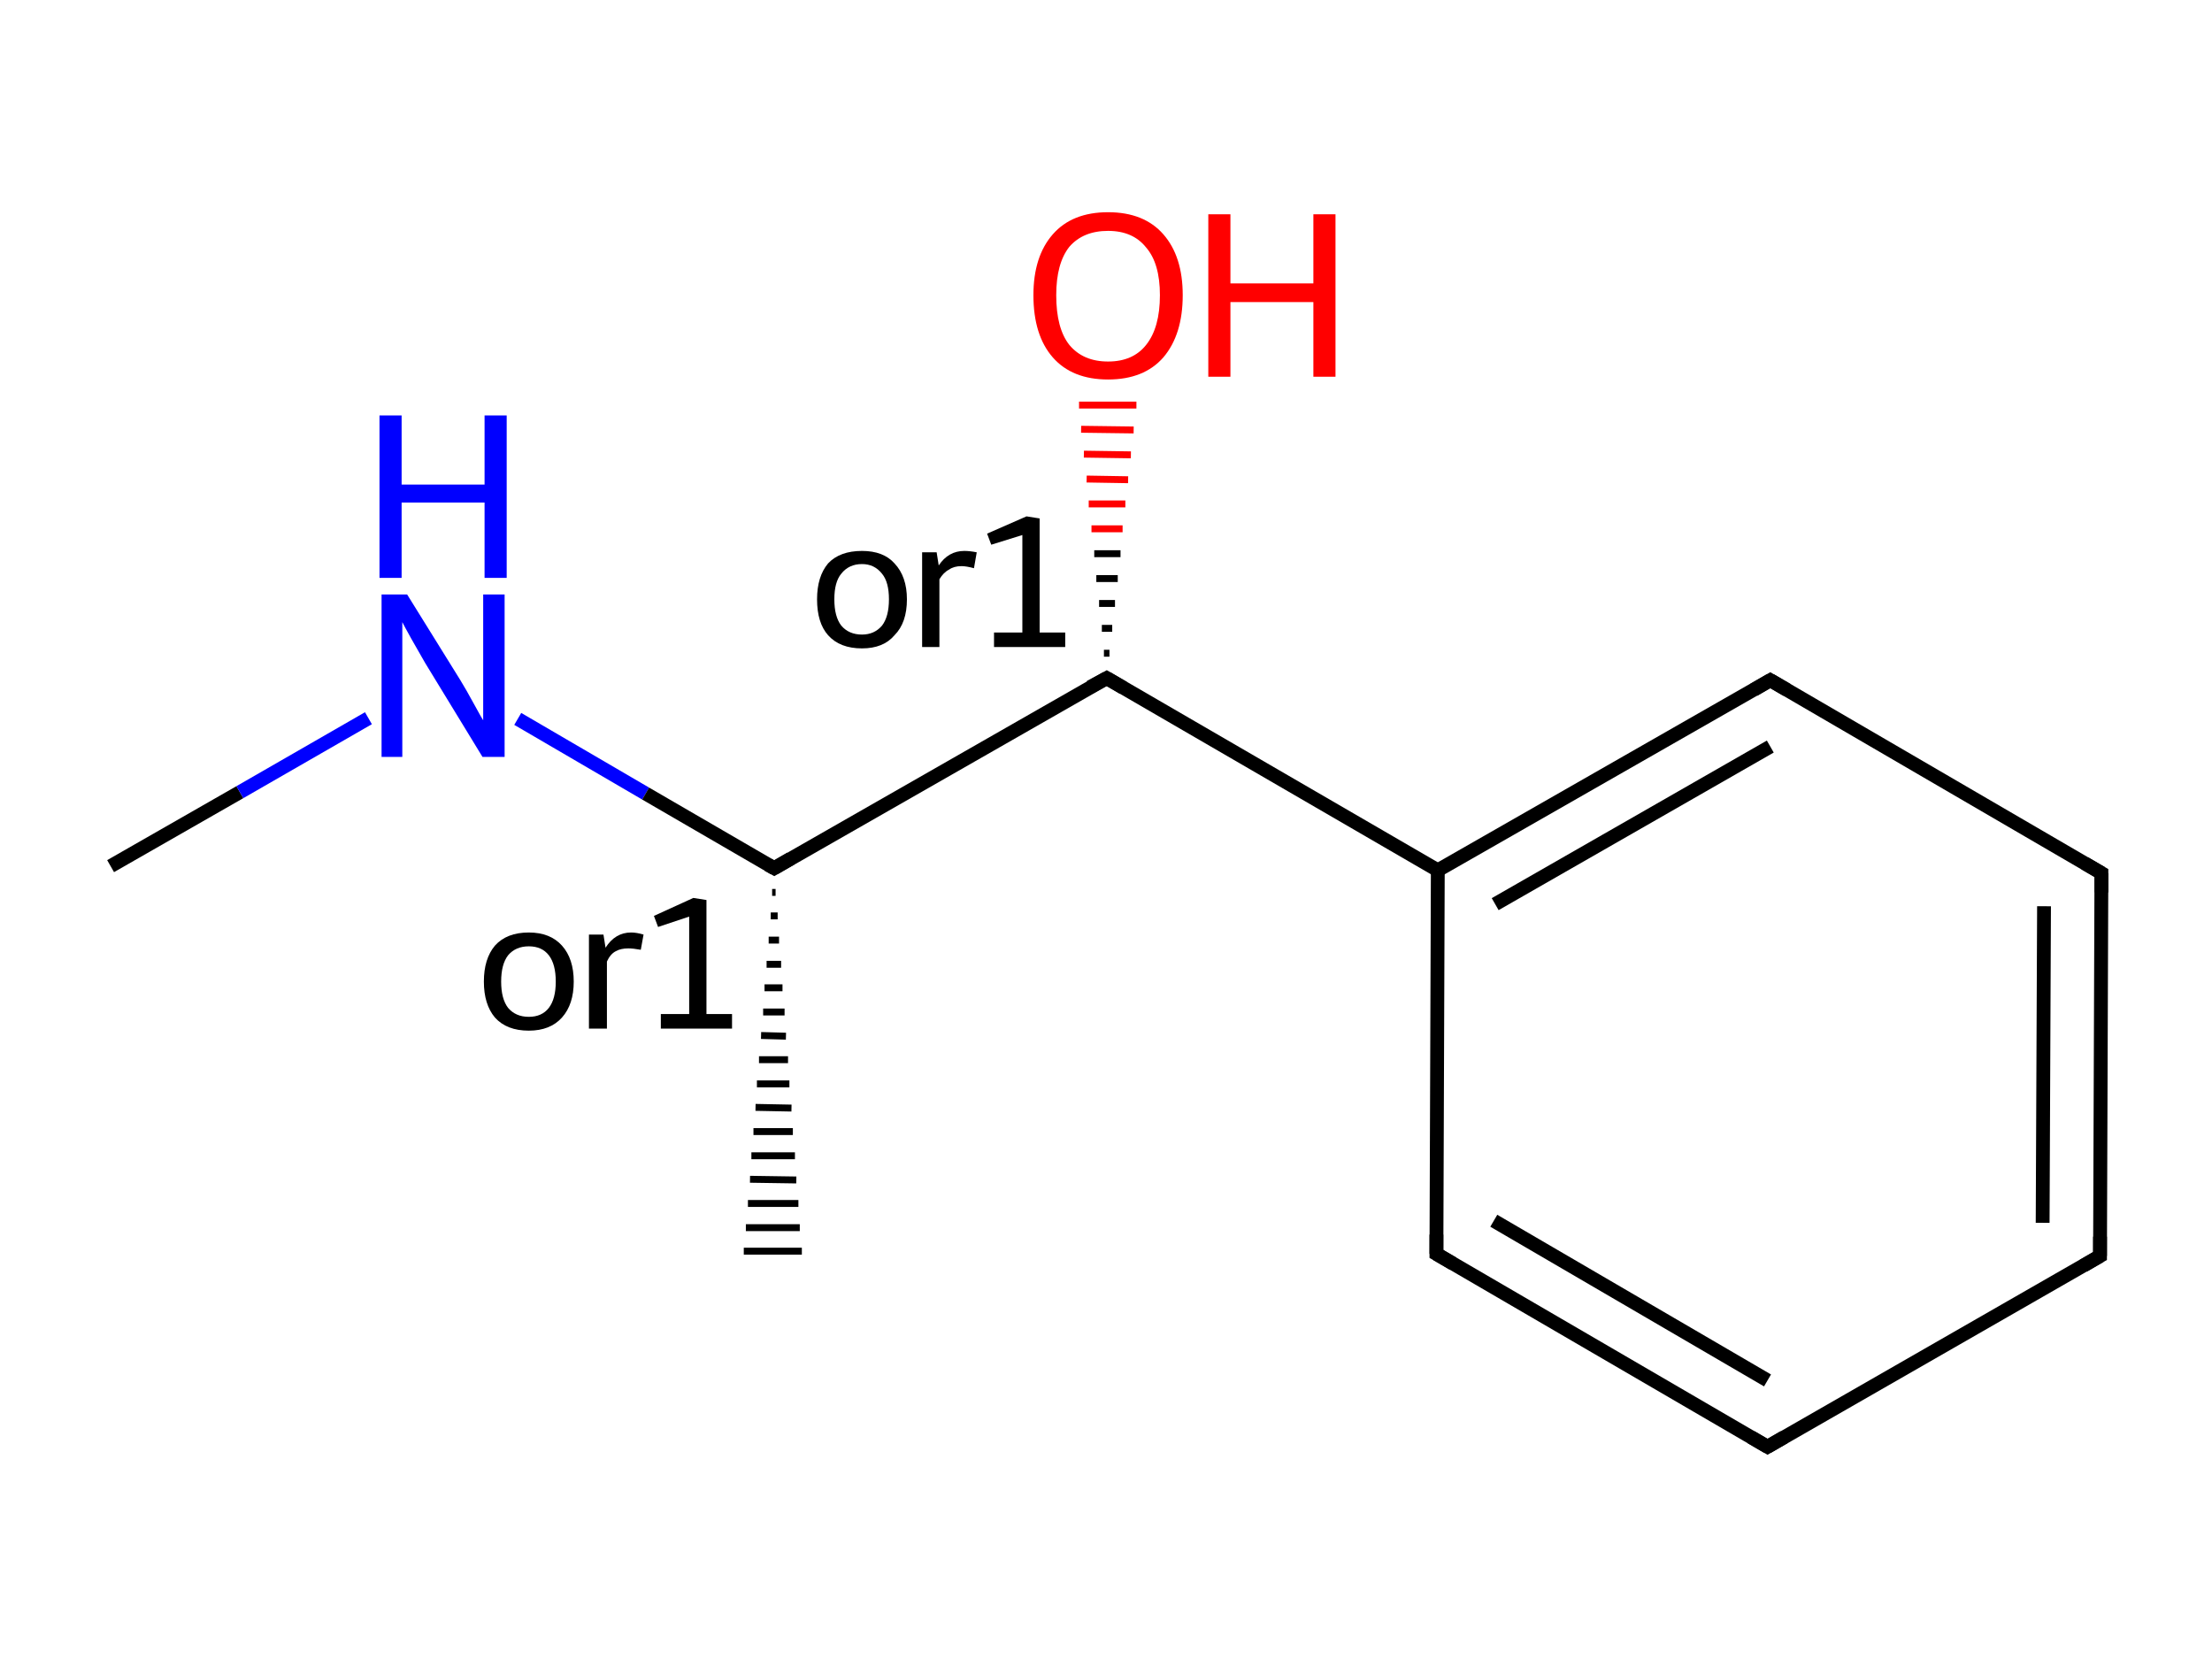
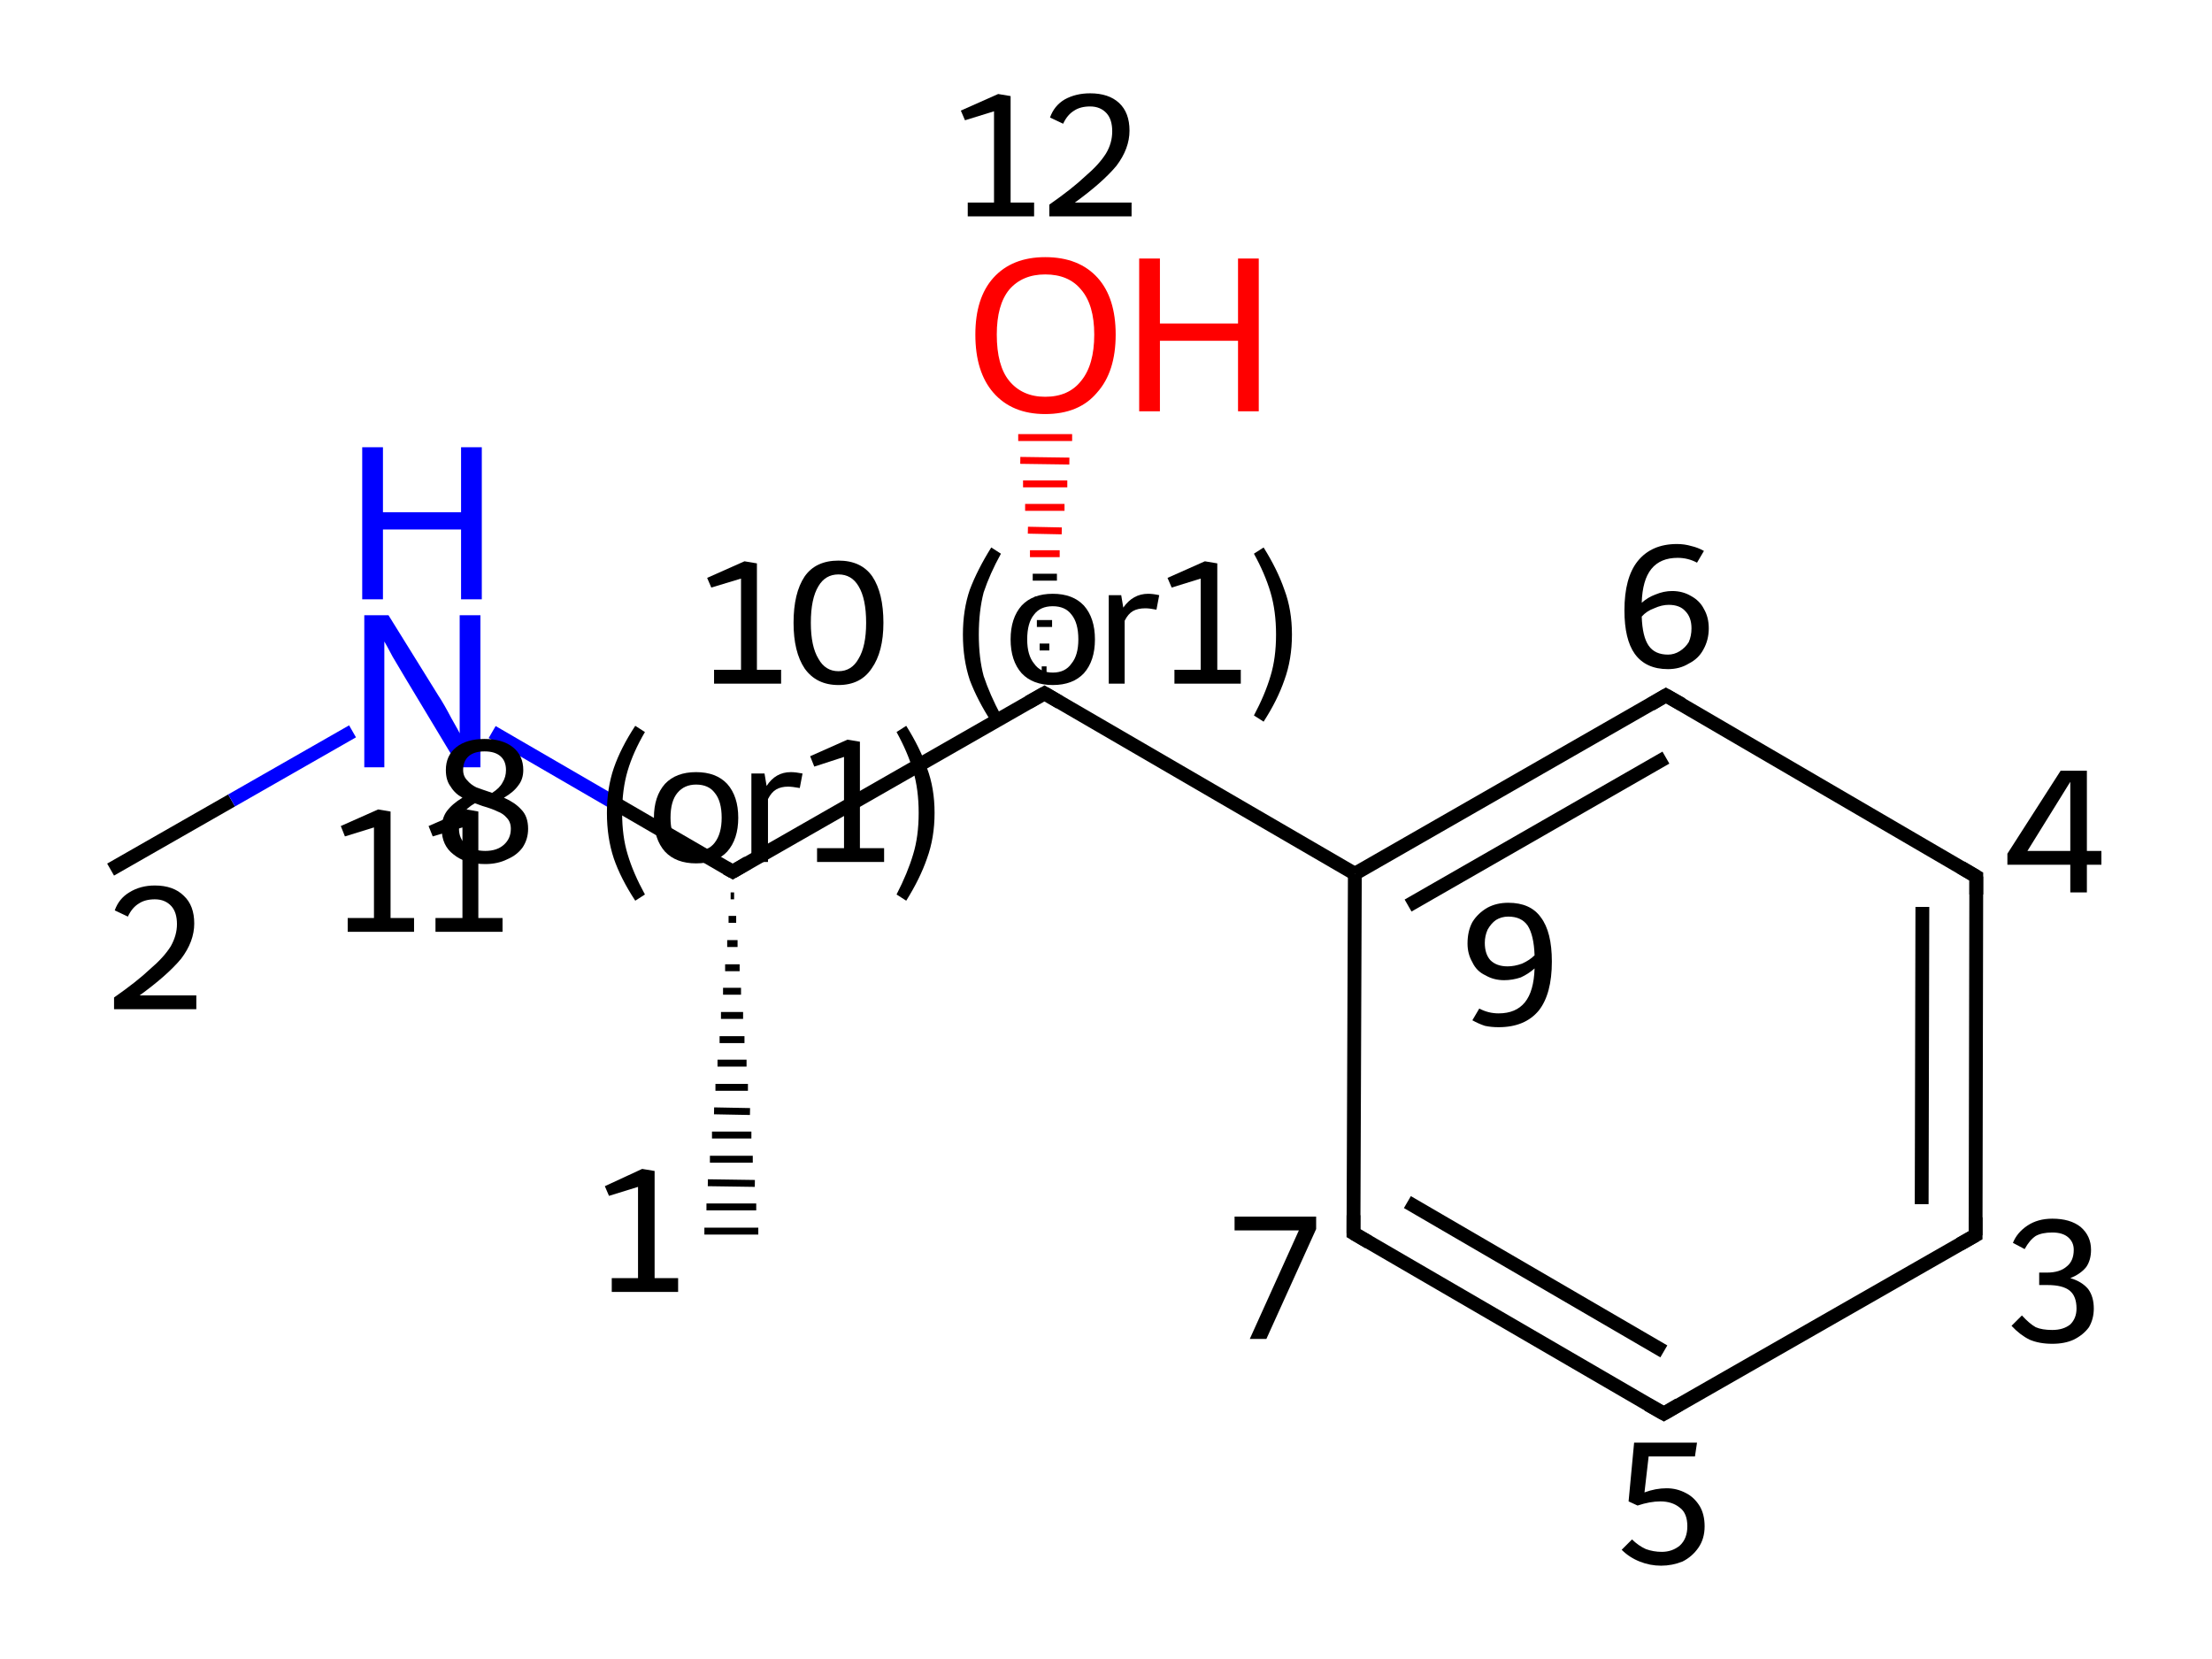
<svg xmlns="http://www.w3.org/2000/svg" version="1.1" baseProfile="full" xml:space="preserve" width="320px" height="240px" viewBox="0 0 320 240">
-   <path class="bond-0 atom-0 atom-1" d="M 16.0,125.3 L 34.7,114.6" style="fill:none;fill-rule:evenodd;stroke:#000000;stroke-width:2.0px;stroke-linecap:butt;stroke-linejoin:miter;stroke-opacity:1" />
-   <path class="bond-0 atom-0 atom-1" d="M 34.7,114.6 L 53.3,103.9" style="fill:none;fill-rule:evenodd;stroke:#0000FF;stroke-width:2.0px;stroke-linecap:butt;stroke-linejoin:miter;stroke-opacity:1" />
-   <path class="bond-1 atom-1 atom-2" d="M 74.9,104.0 L 93.4,114.8" style="fill:none;fill-rule:evenodd;stroke:#0000FF;stroke-width:2.0px;stroke-linecap:butt;stroke-linejoin:miter;stroke-opacity:1" />
-   <path class="bond-1 atom-1 atom-2" d="M 93.4,114.8 L 112.0,125.6" style="fill:none;fill-rule:evenodd;stroke:#000000;stroke-width:2.0px;stroke-linecap:butt;stroke-linejoin:miter;stroke-opacity:1" />
-   <path class="bond-2 atom-2 atom-3" d="M 112.2,129.1 L 111.7,129.1" style="fill:none;fill-rule:evenodd;stroke:#000000;stroke-width:1.0px;stroke-linecap:butt;stroke-linejoin:miter;stroke-opacity:1" />
-   <path class="bond-2 atom-2 atom-3" d="M 112.5,132.5 L 111.5,132.5" style="fill:none;fill-rule:evenodd;stroke:#000000;stroke-width:1.0px;stroke-linecap:butt;stroke-linejoin:miter;stroke-opacity:1" />
-   <path class="bond-2 atom-2 atom-3" d="M 112.7,136.0 L 111.2,136.0" style="fill:none;fill-rule:evenodd;stroke:#000000;stroke-width:1.0px;stroke-linecap:butt;stroke-linejoin:miter;stroke-opacity:1" />
-   <path class="bond-2 atom-2 atom-3" d="M 113.0,139.5 L 110.9,139.5" style="fill:none;fill-rule:evenodd;stroke:#000000;stroke-width:1.0px;stroke-linecap:butt;stroke-linejoin:miter;stroke-opacity:1" />
-   <path class="bond-2 atom-2 atom-3" d="M 113.2,142.9 L 110.6,142.9" style="fill:none;fill-rule:evenodd;stroke:#000000;stroke-width:1.0px;stroke-linecap:butt;stroke-linejoin:miter;stroke-opacity:1" />
-   <path class="bond-2 atom-2 atom-3" d="M 113.5,146.4 L 110.4,146.4" style="fill:none;fill-rule:evenodd;stroke:#000000;stroke-width:1.0px;stroke-linecap:butt;stroke-linejoin:miter;stroke-opacity:1" />
-   <path class="bond-2 atom-2 atom-3" d="M 113.7,149.9 L 110.1,149.8" style="fill:none;fill-rule:evenodd;stroke:#000000;stroke-width:1.0px;stroke-linecap:butt;stroke-linejoin:miter;stroke-opacity:1" />
-   <path class="bond-2 atom-2 atom-3" d="M 114.0,153.3 L 109.8,153.3" style="fill:none;fill-rule:evenodd;stroke:#000000;stroke-width:1.0px;stroke-linecap:butt;stroke-linejoin:miter;stroke-opacity:1" />
-   <path class="bond-2 atom-2 atom-3" d="M 114.2,156.8 L 109.5,156.8" style="fill:none;fill-rule:evenodd;stroke:#000000;stroke-width:1.0px;stroke-linecap:butt;stroke-linejoin:miter;stroke-opacity:1" />
-   <path class="bond-2 atom-2 atom-3" d="M 114.5,160.3 L 109.3,160.2" style="fill:none;fill-rule:evenodd;stroke:#000000;stroke-width:1.0px;stroke-linecap:butt;stroke-linejoin:miter;stroke-opacity:1" />
-   <path class="bond-2 atom-2 atom-3" d="M 114.7,163.7 L 109.0,163.7" style="fill:none;fill-rule:evenodd;stroke:#000000;stroke-width:1.0px;stroke-linecap:butt;stroke-linejoin:miter;stroke-opacity:1" />
-   <path class="bond-2 atom-2 atom-3" d="M 115.0,167.2 L 108.7,167.2" style="fill:none;fill-rule:evenodd;stroke:#000000;stroke-width:1.0px;stroke-linecap:butt;stroke-linejoin:miter;stroke-opacity:1" />
-   <path class="bond-2 atom-2 atom-3" d="M 115.2,170.7 L 108.5,170.6" style="fill:none;fill-rule:evenodd;stroke:#000000;stroke-width:1.0px;stroke-linecap:butt;stroke-linejoin:miter;stroke-opacity:1" />
-   <path class="bond-2 atom-2 atom-3" d="M 115.5,174.1 L 108.2,174.1" style="fill:none;fill-rule:evenodd;stroke:#000000;stroke-width:1.0px;stroke-linecap:butt;stroke-linejoin:miter;stroke-opacity:1" />
-   <path class="bond-2 atom-2 atom-3" d="M 115.7,177.6 L 107.9,177.6" style="fill:none;fill-rule:evenodd;stroke:#000000;stroke-width:1.0px;stroke-linecap:butt;stroke-linejoin:miter;stroke-opacity:1" />
-   <path class="bond-2 atom-2 atom-3" d="M 116.0,181.0 L 107.6,181.0" style="fill:none;fill-rule:evenodd;stroke:#000000;stroke-width:1.0px;stroke-linecap:butt;stroke-linejoin:miter;stroke-opacity:1" />
-   <path class="bond-3 atom-2 atom-4" d="M 112.0,125.6 L 160.1,98.1" style="fill:none;fill-rule:evenodd;stroke:#000000;stroke-width:2.0px;stroke-linecap:butt;stroke-linejoin:miter;stroke-opacity:1" />
-   <path class="bond-4 atom-4 atom-5" d="M 159.7,94.5 L 160.5,94.5" style="fill:none;fill-rule:evenodd;stroke:#000000;stroke-width:1.0px;stroke-linecap:butt;stroke-linejoin:miter;stroke-opacity:1" />
-   <path class="bond-4 atom-4 atom-5" d="M 159.4,90.9 L 160.9,90.9" style="fill:none;fill-rule:evenodd;stroke:#000000;stroke-width:1.0px;stroke-linecap:butt;stroke-linejoin:miter;stroke-opacity:1" />
-   <path class="bond-4 atom-4 atom-5" d="M 159.0,87.3 L 161.3,87.3" style="fill:none;fill-rule:evenodd;stroke:#000000;stroke-width:1.0px;stroke-linecap:butt;stroke-linejoin:miter;stroke-opacity:1" />
-   <path class="bond-4 atom-4 atom-5" d="M 158.6,83.7 L 161.7,83.7" style="fill:none;fill-rule:evenodd;stroke:#000000;stroke-width:1.0px;stroke-linecap:butt;stroke-linejoin:miter;stroke-opacity:1" />
-   <path class="bond-4 atom-4 atom-5" d="M 158.3,80.1 L 162.1,80.1" style="fill:none;fill-rule:evenodd;stroke:#000000;stroke-width:1.0px;stroke-linecap:butt;stroke-linejoin:miter;stroke-opacity:1" />
-   <path class="bond-4 atom-4 atom-5" d="M 157.9,76.5 L 162.4,76.5" style="fill:none;fill-rule:evenodd;stroke:#FF0000;stroke-width:1.0px;stroke-linecap:butt;stroke-linejoin:miter;stroke-opacity:1" />
-   <path class="bond-4 atom-4 atom-5" d="M 157.5,72.9 L 162.8,72.9" style="fill:none;fill-rule:evenodd;stroke:#FF0000;stroke-width:1.0px;stroke-linecap:butt;stroke-linejoin:miter;stroke-opacity:1" />
-   <path class="bond-4 atom-4 atom-5" d="M 157.2,69.3 L 163.2,69.4" style="fill:none;fill-rule:evenodd;stroke:#FF0000;stroke-width:1.0px;stroke-linecap:butt;stroke-linejoin:miter;stroke-opacity:1" />
-   <path class="bond-4 atom-4 atom-5" d="M 156.8,65.7 L 163.6,65.8" style="fill:none;fill-rule:evenodd;stroke:#FF0000;stroke-width:1.0px;stroke-linecap:butt;stroke-linejoin:miter;stroke-opacity:1" />
-   <path class="bond-4 atom-4 atom-5" d="M 156.4,62.1 L 164.0,62.2" style="fill:none;fill-rule:evenodd;stroke:#FF0000;stroke-width:1.0px;stroke-linecap:butt;stroke-linejoin:miter;stroke-opacity:1" />
-   <path class="bond-4 atom-4 atom-5" d="M 156.1,58.6 L 164.4,58.6" style="fill:none;fill-rule:evenodd;stroke:#FF0000;stroke-width:1.0px;stroke-linecap:butt;stroke-linejoin:miter;stroke-opacity:1" />
-   <path class="bond-5 atom-4 atom-6" d="M 160.1,98.1 L 208.0,125.9" style="fill:none;fill-rule:evenodd;stroke:#000000;stroke-width:2.0px;stroke-linecap:butt;stroke-linejoin:miter;stroke-opacity:1" />
-   <path class="bond-6 atom-6 atom-7" d="M 208.0,125.9 L 256.1,98.4" style="fill:none;fill-rule:evenodd;stroke:#000000;stroke-width:2.0px;stroke-linecap:butt;stroke-linejoin:miter;stroke-opacity:1" />
-   <path class="bond-6 atom-6 atom-7" d="M 216.3,130.8 L 256.1,108.0" style="fill:none;fill-rule:evenodd;stroke:#000000;stroke-width:2.0px;stroke-linecap:butt;stroke-linejoin:miter;stroke-opacity:1" />
-   <path class="bond-7 atom-7 atom-8" d="M 256.1,98.4 L 304.0,126.3" style="fill:none;fill-rule:evenodd;stroke:#000000;stroke-width:2.0px;stroke-linecap:butt;stroke-linejoin:miter;stroke-opacity:1" />
-   <path class="bond-8 atom-8 atom-9" d="M 304.0,126.3 L 303.8,181.7" style="fill:none;fill-rule:evenodd;stroke:#000000;stroke-width:2.0px;stroke-linecap:butt;stroke-linejoin:miter;stroke-opacity:1" />
-   <path class="bond-8 atom-8 atom-9" d="M 295.7,131.1 L 295.5,176.9" style="fill:none;fill-rule:evenodd;stroke:#000000;stroke-width:2.0px;stroke-linecap:butt;stroke-linejoin:miter;stroke-opacity:1" />
-   <path class="bond-9 atom-9 atom-10" d="M 303.8,181.7 L 255.7,209.3" style="fill:none;fill-rule:evenodd;stroke:#000000;stroke-width:2.0px;stroke-linecap:butt;stroke-linejoin:miter;stroke-opacity:1" />
-   <path class="bond-10 atom-10 atom-11" d="M 255.7,209.3 L 207.8,181.4" style="fill:none;fill-rule:evenodd;stroke:#000000;stroke-width:2.0px;stroke-linecap:butt;stroke-linejoin:miter;stroke-opacity:1" />
-   <path class="bond-10 atom-10 atom-11" d="M 255.7,199.7 L 216.1,176.6" style="fill:none;fill-rule:evenodd;stroke:#000000;stroke-width:2.0px;stroke-linecap:butt;stroke-linejoin:miter;stroke-opacity:1" />
-   <path class="bond-11 atom-11 atom-6" d="M 207.8,181.4 L 208.0,125.9" style="fill:none;fill-rule:evenodd;stroke:#000000;stroke-width:2.0px;stroke-linecap:butt;stroke-linejoin:miter;stroke-opacity:1" />
-   <path d="M 111.1,125.1 L 112.0,125.6 L 114.4,124.2" style="fill:none;stroke:#000000;stroke-width:2.0px;stroke-linecap:butt;stroke-linejoin:miter;stroke-miterlimit:10;stroke-opacity:1;" />
-   <path d="M 157.7,99.4 L 160.1,98.1 L 162.5,99.5" style="fill:none;stroke:#000000;stroke-width:2.0px;stroke-linecap:butt;stroke-linejoin:miter;stroke-miterlimit:10;stroke-opacity:1;" />
-   <path d="M 253.7,99.8 L 256.1,98.4 L 258.5,99.8" style="fill:none;stroke:#000000;stroke-width:2.0px;stroke-linecap:butt;stroke-linejoin:miter;stroke-miterlimit:10;stroke-opacity:1;" />
-   <path d="M 301.6,124.9 L 304.0,126.3 L 304.0,129.1" style="fill:none;stroke:#000000;stroke-width:2.0px;stroke-linecap:butt;stroke-linejoin:miter;stroke-miterlimit:10;stroke-opacity:1;" />
-   <path d="M 303.8,178.9 L 303.8,181.7 L 301.4,183.1" style="fill:none;stroke:#000000;stroke-width:2.0px;stroke-linecap:butt;stroke-linejoin:miter;stroke-miterlimit:10;stroke-opacity:1;" />
-   <path d="M 258.1,207.9 L 255.7,209.3 L 253.3,207.9" style="fill:none;stroke:#000000;stroke-width:2.0px;stroke-linecap:butt;stroke-linejoin:miter;stroke-miterlimit:10;stroke-opacity:1;" />
-   <path d="M 210.2,182.8 L 207.8,181.4 L 207.8,178.6" style="fill:none;stroke:#000000;stroke-width:2.0px;stroke-linecap:butt;stroke-linejoin:miter;stroke-miterlimit:10;stroke-opacity:1;" />
-   <path class="atom-1" d="M 58.9 86.0 L 66.6 98.4 Q 67.4 99.7, 68.6 101.9 Q 69.8 104.1, 69.9 104.2 L 69.9 86.0 L 73.0 86.0 L 73.0 109.5 L 69.8 109.5 L 61.5 95.9 Q 60.6 94.3, 59.5 92.4 Q 58.5 90.6, 58.2 90.0 L 58.2 109.5 L 55.2 109.5 L 55.2 86.0 L 58.9 86.0 " fill="#0000FF" />
-   <path class="atom-1" d="M 54.9 60.1 L 58.1 60.1 L 58.1 70.1 L 70.1 70.1 L 70.1 60.1 L 73.3 60.1 L 73.3 83.6 L 70.1 83.6 L 70.1 72.7 L 58.1 72.7 L 58.1 83.6 L 54.9 83.6 L 54.9 60.1 " fill="#0000FF" />
-   <path class="atom-5" d="M 149.5 42.7 Q 149.5 37.1, 152.3 33.9 Q 155.1 30.7, 160.3 30.7 Q 165.5 30.7, 168.3 33.9 Q 171.1 37.1, 171.1 42.7 Q 171.1 48.4, 168.3 51.7 Q 165.5 54.9, 160.3 54.9 Q 155.1 54.9, 152.3 51.7 Q 149.5 48.5, 149.5 42.7 M 160.3 52.3 Q 163.9 52.3, 165.8 49.9 Q 167.8 47.4, 167.8 42.7 Q 167.8 38.1, 165.8 35.8 Q 163.9 33.4, 160.3 33.4 Q 156.7 33.4, 154.7 35.7 Q 152.8 38.1, 152.8 42.7 Q 152.8 47.5, 154.7 49.9 Q 156.7 52.3, 160.3 52.3 " fill="#FF0000" />
-   <path class="atom-5" d="M 174.8 31.0 L 178.0 31.0 L 178.0 41.0 L 190.0 41.0 L 190.0 31.0 L 193.2 31.0 L 193.2 54.5 L 190.0 54.5 L 190.0 43.7 L 178.0 43.7 L 178.0 54.5 L 174.8 54.5 L 174.8 31.0 " fill="#FF0000" />
-   <path class="note" d="M 70.0 142.0 Q 70.0 138.7, 71.6 136.8 Q 73.3 134.9, 76.5 134.9 Q 79.6 134.9, 81.3 136.8 Q 83.0 138.7, 83.0 142.0 Q 83.0 145.3, 81.3 147.2 Q 79.6 149.1, 76.5 149.1 Q 73.3 149.1, 71.6 147.2 Q 70.0 145.3, 70.0 142.0 M 72.5 142.0 Q 72.5 144.5, 73.5 145.8 Q 74.6 147.1, 76.5 147.1 Q 78.4 147.1, 79.4 145.8 Q 80.4 144.5, 80.4 142.0 Q 80.4 139.5, 79.4 138.2 Q 78.4 136.9, 76.5 136.9 Q 74.6 136.9, 73.5 138.2 Q 72.5 139.5, 72.5 142.0 " fill="#000000" />
-   <path class="note" d="M 87.3 135.2 L 87.6 137.1 Q 89.0 134.9, 91.3 134.9 Q 92.1 134.9, 93.1 135.2 L 92.7 137.4 Q 91.6 137.2, 90.9 137.2 Q 89.8 137.2, 89.1 137.6 Q 88.3 138.0, 87.8 139.1 L 87.8 148.8 L 85.2 148.8 L 85.2 135.2 L 87.3 135.2 " fill="#000000" />
-   <path class="note" d="M 95.6 146.7 L 99.7 146.7 L 99.7 132.6 L 95.2 134.1 L 94.6 132.5 L 100.3 129.9 L 102.2 130.2 L 102.2 146.7 L 105.9 146.7 L 105.9 148.8 L 95.6 148.8 L 95.6 146.7 " fill="#000000" />
-   <path class="note" d="M 118.2 86.7 Q 118.2 83.4, 119.8 81.5 Q 121.5 79.7, 124.7 79.7 Q 127.8 79.7, 129.4 81.5 Q 131.2 83.4, 131.2 86.7 Q 131.2 90.1, 129.4 91.9 Q 127.8 93.8, 124.7 93.8 Q 121.5 93.8, 119.8 91.9 Q 118.2 90.1, 118.2 86.7 M 120.7 86.7 Q 120.7 89.2, 121.7 90.5 Q 122.8 91.8, 124.7 91.8 Q 126.5 91.8, 127.6 90.5 Q 128.6 89.2, 128.6 86.7 Q 128.6 84.2, 127.6 83.0 Q 126.5 81.6, 124.7 81.6 Q 122.8 81.6, 121.7 83.0 Q 120.7 84.2, 120.7 86.7 " fill="#000000" />
-   <path class="note" d="M 135.5 79.9 L 135.8 81.8 Q 137.2 79.7, 139.5 79.7 Q 140.3 79.7, 141.3 79.9 L 140.9 82.2 Q 139.8 81.9, 139.1 81.9 Q 138.0 81.9, 137.3 82.4 Q 136.5 82.8, 135.9 83.8 L 135.9 93.6 L 133.4 93.6 L 133.4 79.9 L 135.5 79.9 " fill="#000000" />
-   <path class="note" d="M 143.8 91.5 L 147.9 91.5 L 147.9 77.4 L 143.4 78.8 L 142.8 77.2 L 148.5 74.7 L 150.4 75.0 L 150.4 91.5 L 154.1 91.5 L 154.1 93.6 L 143.8 93.6 L 143.8 91.5 " fill="#000000" />
+   <path class="bond-0 atom-0 atom-1" d="M 16.0,125.8 L 33.5,115.8" style="fill:none;fill-rule:evenodd;stroke:#000000;stroke-width:2.0px;stroke-linecap:butt;stroke-linejoin:miter;stroke-opacity:1" />
+   <path class="bond-0 atom-0 atom-1" d="M 33.5,115.8 L 51.0,105.8" style="fill:none;fill-rule:evenodd;stroke:#0000FF;stroke-width:2.0px;stroke-linecap:butt;stroke-linejoin:miter;stroke-opacity:1" />
+   <path class="bond-1 atom-1 atom-2" d="M 71.2,105.9 L 88.6,116.0" style="fill:none;fill-rule:evenodd;stroke:#0000FF;stroke-width:2.0px;stroke-linecap:butt;stroke-linejoin:miter;stroke-opacity:1" />
+   <path class="bond-1 atom-1 atom-2" d="M 88.6,116.0 L 106.0,126.1" style="fill:none;fill-rule:evenodd;stroke:#000000;stroke-width:2.0px;stroke-linecap:butt;stroke-linejoin:miter;stroke-opacity:1" />
+   <path class="bond-2 atom-2 atom-3" d="M 106.2,129.6 L 105.7,129.6" style="fill:none;fill-rule:evenodd;stroke:#000000;stroke-width:1.0px;stroke-linecap:butt;stroke-linejoin:miter;stroke-opacity:1" />
+   <path class="bond-2 atom-2 atom-3" d="M 106.5,133.0 L 105.4,133.0" style="fill:none;fill-rule:evenodd;stroke:#000000;stroke-width:1.0px;stroke-linecap:butt;stroke-linejoin:miter;stroke-opacity:1" />
+   <path class="bond-2 atom-2 atom-3" d="M 106.7,136.5 L 105.2,136.5" style="fill:none;fill-rule:evenodd;stroke:#000000;stroke-width:1.0px;stroke-linecap:butt;stroke-linejoin:miter;stroke-opacity:1" />
+   <path class="bond-2 atom-2 atom-3" d="M 107.0,140.0 L 104.9,140.0" style="fill:none;fill-rule:evenodd;stroke:#000000;stroke-width:1.0px;stroke-linecap:butt;stroke-linejoin:miter;stroke-opacity:1" />
+   <path class="bond-2 atom-2 atom-3" d="M 107.2,143.4 L 104.6,143.4" style="fill:none;fill-rule:evenodd;stroke:#000000;stroke-width:1.0px;stroke-linecap:butt;stroke-linejoin:miter;stroke-opacity:1" />
+   <path class="bond-2 atom-2 atom-3" d="M 107.5,146.9 L 104.3,146.9" style="fill:none;fill-rule:evenodd;stroke:#000000;stroke-width:1.0px;stroke-linecap:butt;stroke-linejoin:miter;stroke-opacity:1" />
+   <path class="bond-2 atom-2 atom-3" d="M 107.7,150.4 L 104.1,150.4" style="fill:none;fill-rule:evenodd;stroke:#000000;stroke-width:1.0px;stroke-linecap:butt;stroke-linejoin:miter;stroke-opacity:1" />
+   <path class="bond-2 atom-2 atom-3" d="M 108.0,153.8 L 103.8,153.8" style="fill:none;fill-rule:evenodd;stroke:#000000;stroke-width:1.0px;stroke-linecap:butt;stroke-linejoin:miter;stroke-opacity:1" />
+   <path class="bond-2 atom-2 atom-3" d="M 108.2,157.3 L 103.5,157.3" style="fill:none;fill-rule:evenodd;stroke:#000000;stroke-width:1.0px;stroke-linecap:butt;stroke-linejoin:miter;stroke-opacity:1" />
+   <path class="bond-2 atom-2 atom-3" d="M 108.5,160.8 L 103.3,160.7" style="fill:none;fill-rule:evenodd;stroke:#000000;stroke-width:1.0px;stroke-linecap:butt;stroke-linejoin:miter;stroke-opacity:1" />
+   <path class="bond-2 atom-2 atom-3" d="M 108.7,164.2 L 103.0,164.2" style="fill:none;fill-rule:evenodd;stroke:#000000;stroke-width:1.0px;stroke-linecap:butt;stroke-linejoin:miter;stroke-opacity:1" />
+   <path class="bond-2 atom-2 atom-3" d="M 108.9,167.7 L 102.7,167.7" style="fill:none;fill-rule:evenodd;stroke:#000000;stroke-width:1.0px;stroke-linecap:butt;stroke-linejoin:miter;stroke-opacity:1" />
+   <path class="bond-2 atom-2 atom-3" d="M 109.2,171.2 L 102.4,171.1" style="fill:none;fill-rule:evenodd;stroke:#000000;stroke-width:1.0px;stroke-linecap:butt;stroke-linejoin:miter;stroke-opacity:1" />
+   <path class="bond-2 atom-2 atom-3" d="M 109.4,174.6 L 102.2,174.6" style="fill:none;fill-rule:evenodd;stroke:#000000;stroke-width:1.0px;stroke-linecap:butt;stroke-linejoin:miter;stroke-opacity:1" />
+   <path class="bond-2 atom-2 atom-3" d="M 109.7,178.1 L 101.9,178.1" style="fill:none;fill-rule:evenodd;stroke:#000000;stroke-width:1.0px;stroke-linecap:butt;stroke-linejoin:miter;stroke-opacity:1" />
+   <path class="bond-3 atom-2 atom-4" d="M 106.0,126.1 L 151.1,100.3" style="fill:none;fill-rule:evenodd;stroke:#000000;stroke-width:2.0px;stroke-linecap:butt;stroke-linejoin:miter;stroke-opacity:1" />
+   <path class="bond-4 atom-4 atom-5" d="M 150.7,96.9 L 151.4,96.9" style="fill:none;fill-rule:evenodd;stroke:#000000;stroke-width:1.0px;stroke-linecap:butt;stroke-linejoin:miter;stroke-opacity:1" />
+   <path class="bond-4 atom-4 atom-5" d="M 150.4,93.6 L 151.8,93.6" style="fill:none;fill-rule:evenodd;stroke:#000000;stroke-width:1.0px;stroke-linecap:butt;stroke-linejoin:miter;stroke-opacity:1" />
+   <path class="bond-4 atom-4 atom-5" d="M 150.0,90.2 L 152.2,90.2" style="fill:none;fill-rule:evenodd;stroke:#000000;stroke-width:1.0px;stroke-linecap:butt;stroke-linejoin:miter;stroke-opacity:1" />
+   <path class="bond-4 atom-4 atom-5" d="M 149.7,86.8 L 152.5,86.9" style="fill:none;fill-rule:evenodd;stroke:#000000;stroke-width:1.0px;stroke-linecap:butt;stroke-linejoin:miter;stroke-opacity:1" />
+   <path class="bond-4 atom-4 atom-5" d="M 149.4,83.5 L 152.9,83.5" style="fill:none;fill-rule:evenodd;stroke:#000000;stroke-width:1.0px;stroke-linecap:butt;stroke-linejoin:miter;stroke-opacity:1" />
+   <path class="bond-4 atom-4 atom-5" d="M 149.0,80.1 L 153.3,80.1" style="fill:none;fill-rule:evenodd;stroke:#FF0000;stroke-width:1.0px;stroke-linecap:butt;stroke-linejoin:miter;stroke-opacity:1" />
+   <path class="bond-4 atom-4 atom-5" d="M 148.7,76.7 L 153.6,76.8" style="fill:none;fill-rule:evenodd;stroke:#FF0000;stroke-width:1.0px;stroke-linecap:butt;stroke-linejoin:miter;stroke-opacity:1" />
+   <path class="bond-4 atom-4 atom-5" d="M 148.3,73.4 L 154.0,73.4" style="fill:none;fill-rule:evenodd;stroke:#FF0000;stroke-width:1.0px;stroke-linecap:butt;stroke-linejoin:miter;stroke-opacity:1" />
+   <path class="bond-4 atom-4 atom-5" d="M 148.0,70.0 L 154.4,70.0" style="fill:none;fill-rule:evenodd;stroke:#FF0000;stroke-width:1.0px;stroke-linecap:butt;stroke-linejoin:miter;stroke-opacity:1" />
+   <path class="bond-4 atom-4 atom-5" d="M 147.6,66.6 L 154.7,66.7" style="fill:none;fill-rule:evenodd;stroke:#FF0000;stroke-width:1.0px;stroke-linecap:butt;stroke-linejoin:miter;stroke-opacity:1" />
+   <path class="bond-4 atom-4 atom-5" d="M 147.3,63.3 L 155.1,63.3" style="fill:none;fill-rule:evenodd;stroke:#FF0000;stroke-width:1.0px;stroke-linecap:butt;stroke-linejoin:miter;stroke-opacity:1" />
+   <path class="bond-5 atom-4 atom-6" d="M 151.1,100.3 L 196.0,126.4" style="fill:none;fill-rule:evenodd;stroke:#000000;stroke-width:2.0px;stroke-linecap:butt;stroke-linejoin:miter;stroke-opacity:1" />
+   <path class="bond-6 atom-6 atom-7" d="M 196.0,126.4 L 241.0,100.6" style="fill:none;fill-rule:evenodd;stroke:#000000;stroke-width:2.0px;stroke-linecap:butt;stroke-linejoin:miter;stroke-opacity:1" />
+   <path class="bond-6 atom-6 atom-7" d="M 203.7,131.0 L 241.0,109.6" style="fill:none;fill-rule:evenodd;stroke:#000000;stroke-width:2.0px;stroke-linecap:butt;stroke-linejoin:miter;stroke-opacity:1" />
+   <path class="bond-7 atom-7 atom-8" d="M 241.0,100.6 L 285.9,126.8" style="fill:none;fill-rule:evenodd;stroke:#000000;stroke-width:2.0px;stroke-linecap:butt;stroke-linejoin:miter;stroke-opacity:1" />
+   <path class="bond-8 atom-8 atom-9" d="M 285.9,126.8 L 285.8,178.7" style="fill:none;fill-rule:evenodd;stroke:#000000;stroke-width:2.0px;stroke-linecap:butt;stroke-linejoin:miter;stroke-opacity:1" />
+   <path class="bond-8 atom-8 atom-9" d="M 278.1,131.2 L 278.0,174.2" style="fill:none;fill-rule:evenodd;stroke:#000000;stroke-width:2.0px;stroke-linecap:butt;stroke-linejoin:miter;stroke-opacity:1" />
+   <path class="bond-9 atom-9 atom-10" d="M 285.8,178.7 L 240.7,204.5" style="fill:none;fill-rule:evenodd;stroke:#000000;stroke-width:2.0px;stroke-linecap:butt;stroke-linejoin:miter;stroke-opacity:1" />
+   <path class="bond-10 atom-10 atom-11" d="M 240.7,204.5 L 195.8,178.4" style="fill:none;fill-rule:evenodd;stroke:#000000;stroke-width:2.0px;stroke-linecap:butt;stroke-linejoin:miter;stroke-opacity:1" />
+   <path class="bond-10 atom-10 atom-11" d="M 240.7,195.5 L 203.6,173.9" style="fill:none;fill-rule:evenodd;stroke:#000000;stroke-width:2.0px;stroke-linecap:butt;stroke-linejoin:miter;stroke-opacity:1" />
+   <path class="bond-11 atom-11 atom-6" d="M 195.8,178.4 L 196.0,126.4" style="fill:none;fill-rule:evenodd;stroke:#000000;stroke-width:2.0px;stroke-linecap:butt;stroke-linejoin:miter;stroke-opacity:1" />
+   <path d="M 105.1,125.6 L 106.0,126.1 L 108.2,124.8" style="fill:none;stroke:#000000;stroke-width:2.0px;stroke-linecap:butt;stroke-linejoin:miter;stroke-miterlimit:10;stroke-opacity:1;" />
+   <path d="M 148.8,101.6 L 151.1,100.3 L 153.3,101.6" style="fill:none;stroke:#000000;stroke-width:2.0px;stroke-linecap:butt;stroke-linejoin:miter;stroke-miterlimit:10;stroke-opacity:1;" />
+   <path d="M 238.8,101.9 L 241.0,100.6 L 243.3,101.9" style="fill:none;stroke:#000000;stroke-width:2.0px;stroke-linecap:butt;stroke-linejoin:miter;stroke-miterlimit:10;stroke-opacity:1;" />
+   <path d="M 283.7,125.5 L 285.9,126.8 L 285.9,129.4" style="fill:none;stroke:#000000;stroke-width:2.0px;stroke-linecap:butt;stroke-linejoin:miter;stroke-miterlimit:10;stroke-opacity:1;" />
+   <path d="M 285.8,176.1 L 285.8,178.7 L 283.5,180.0" style="fill:none;stroke:#000000;stroke-width:2.0px;stroke-linecap:butt;stroke-linejoin:miter;stroke-miterlimit:10;stroke-opacity:1;" />
+   <path d="M 242.9,203.2 L 240.7,204.5 L 238.4,203.2" style="fill:none;stroke:#000000;stroke-width:2.0px;stroke-linecap:butt;stroke-linejoin:miter;stroke-miterlimit:10;stroke-opacity:1;" />
+   <path d="M 198.0,179.7 L 195.8,178.4 L 195.8,175.8" style="fill:none;stroke:#000000;stroke-width:2.0px;stroke-linecap:butt;stroke-linejoin:miter;stroke-miterlimit:10;stroke-opacity:1;" />
+   <path class="atom-1" d="M 56.2 89.0 L 63.4 100.6 Q 64.2 101.8, 65.3 103.9 Q 66.5 106.0, 66.5 106.1 L 66.5 89.0 L 69.5 89.0 L 69.5 111.0 L 66.4 111.0 L 58.7 98.2 Q 57.8 96.7, 56.8 95.0 Q 55.9 93.3, 55.6 92.8 L 55.6 111.0 L 52.7 111.0 L 52.7 89.0 L 56.2 89.0 " fill="#0000FF" />
+   <path class="atom-1" d="M 52.4 64.7 L 55.4 64.7 L 55.4 74.1 L 66.7 74.1 L 66.7 64.7 L 69.7 64.7 L 69.7 86.7 L 66.7 86.7 L 66.7 76.6 L 55.4 76.6 L 55.4 86.7 L 52.4 86.7 L 52.4 64.7 " fill="#0000FF" />
+   <path class="atom-5" d="M 141.1 48.4 Q 141.1 43.1, 143.7 40.2 Q 146.4 37.2, 151.2 37.2 Q 156.1 37.2, 158.8 40.2 Q 161.4 43.1, 161.4 48.4 Q 161.4 53.8, 158.7 56.8 Q 156.1 59.9, 151.2 59.9 Q 146.4 59.9, 143.7 56.8 Q 141.1 53.8, 141.1 48.4 M 151.2 57.4 Q 154.6 57.4, 156.4 55.1 Q 158.3 52.8, 158.3 48.4 Q 158.3 44.1, 156.4 41.9 Q 154.6 39.7, 151.2 39.7 Q 147.9 39.7, 146.0 41.9 Q 144.2 44.1, 144.2 48.4 Q 144.2 52.9, 146.0 55.1 Q 147.9 57.4, 151.2 57.4 " fill="#FF0000" />
+   <path class="atom-5" d="M 164.8 37.4 L 167.8 37.4 L 167.8 46.8 L 179.1 46.8 L 179.1 37.4 L 182.1 37.4 L 182.1 59.5 L 179.1 59.5 L 179.1 49.3 L 167.8 49.3 L 167.8 59.5 L 164.8 59.5 L 164.8 37.4 " fill="#FF0000" />
+   <path class="note" d="M 16.6 131.7 Q 17.2 130.0, 18.7 129.1 Q 20.3 128.1, 22.4 128.1 Q 25.1 128.1, 26.6 129.6 Q 28.1 131.0, 28.1 133.6 Q 28.1 136.2, 26.2 138.7 Q 24.2 141.1, 20.2 144.0 L 28.4 144.0 L 28.4 146.0 L 16.5 146.0 L 16.5 144.3 Q 19.8 142.0, 21.7 140.2 Q 23.7 138.5, 24.7 136.9 Q 25.6 135.3, 25.6 133.7 Q 25.6 132.0, 24.8 131.1 Q 23.9 130.1, 22.4 130.1 Q 21.0 130.1, 20.1 130.7 Q 19.1 131.3, 18.5 132.6 L 16.6 131.7 " fill="#000000" />
+   <path class="note" d="M 50.3 132.8 L 54.1 132.8 L 54.1 119.7 L 49.9 121.0 L 49.3 119.5 L 54.7 117.1 L 56.5 117.4 L 56.5 132.8 L 59.9 132.8 L 59.9 134.8 L 50.3 134.8 L 50.3 132.8 " fill="#000000" />
+   <path class="note" d="M 63.0 132.8 L 66.9 132.8 L 66.9 119.7 L 62.6 121.0 L 62.0 119.5 L 67.5 117.1 L 69.2 117.4 L 69.2 132.8 L 72.7 132.8 L 72.7 134.8 L 63.0 134.8 L 63.0 132.8 " fill="#000000" />
+   <path class="note" d="M 72.9 115.4 Q 74.5 116.1, 75.4 117.1 Q 76.4 118.1, 76.4 119.9 Q 76.4 121.4, 75.6 122.6 Q 74.8 123.7, 73.4 124.3 Q 72.0 125.0, 70.2 125.0 Q 67.3 125.0, 65.6 123.6 Q 63.9 122.3, 63.9 119.9 Q 63.9 118.4, 64.6 117.4 Q 65.4 116.3, 66.9 115.4 Q 65.8 114.8, 65.2 113.8 Q 64.5 112.9, 64.5 111.4 Q 64.5 109.3, 66.0 108.1 Q 67.5 106.9, 70.1 106.9 Q 72.7 106.9, 74.2 108.1 Q 75.7 109.3, 75.7 111.4 Q 75.7 112.7, 75.0 113.6 Q 74.3 114.6, 72.9 115.4 M 70.1 108.7 Q 68.6 108.7, 67.8 109.4 Q 67.0 110.1, 67.0 111.4 Q 67.0 112.3, 67.6 112.9 Q 68.1 113.5, 68.9 113.9 Q 69.7 114.2, 71.2 114.7 Q 72.3 114.0, 72.7 113.2 Q 73.2 112.4, 73.2 111.4 Q 73.2 110.1, 72.4 109.4 Q 71.6 108.7, 70.1 108.7 M 70.2 123.1 Q 71.9 123.1, 72.9 122.2 Q 73.9 121.3, 73.9 119.9 Q 73.9 118.9, 73.3 118.3 Q 72.8 117.7, 72.0 117.4 Q 71.2 117.0, 69.8 116.6 L 68.7 116.2 Q 67.5 116.9, 66.9 117.8 Q 66.4 118.7, 66.4 119.9 Q 66.4 121.3, 67.4 122.2 Q 68.5 123.1, 70.2 123.1 " fill="#000000" />
+   <path class="note" d="" fill="#000000" />
+   <path class="note" d="M 87.8 117.6 Q 87.8 114.0, 88.8 111.1 Q 89.8 108.2, 91.9 105.0 L 93.3 105.9 Q 91.6 108.8, 90.8 111.5 Q 90.0 114.2, 90.0 117.6 Q 90.0 121.0, 90.8 123.6 Q 91.6 126.3, 93.3 129.4 L 91.9 130.3 Q 89.8 127.1, 88.8 124.2 Q 87.8 121.2, 87.8 117.6 " fill="#000000" />
+   <path class="note" d="M 94.6 118.3 Q 94.6 115.2, 96.2 113.4 Q 97.8 111.7, 100.7 111.7 Q 103.6 111.7, 105.2 113.4 Q 106.8 115.2, 106.8 118.3 Q 106.8 121.4, 105.2 123.2 Q 103.6 124.9, 100.7 124.9 Q 97.8 124.9, 96.2 123.2 Q 94.6 121.4, 94.6 118.3 M 97.0 118.3 Q 97.0 120.6, 98.0 121.9 Q 99.0 123.1, 100.7 123.1 Q 102.5 123.1, 103.4 121.9 Q 104.4 120.6, 104.4 118.3 Q 104.4 115.9, 103.4 114.7 Q 102.5 113.5, 100.7 113.5 Q 99.0 113.5, 98.0 114.7 Q 97.0 115.9, 97.0 118.3 " fill="#000000" />
+   <path class="note" d="M 110.6 111.9 L 110.9 113.7 Q 112.2 111.7, 114.4 111.7 Q 115.1 111.7, 116.1 111.9 L 115.7 114.0 Q 114.6 113.8, 114.0 113.8 Q 113.0 113.8, 112.3 114.2 Q 111.6 114.6, 111.1 115.6 L 111.1 124.7 L 108.7 124.7 L 108.7 111.9 L 110.6 111.9 " fill="#000000" />
+   <path class="note" d="M 118.2 122.7 L 122.1 122.7 L 122.1 109.5 L 117.8 110.9 L 117.2 109.4 L 122.6 107.0 L 124.4 107.3 L 124.4 122.7 L 127.9 122.7 L 127.9 124.7 L 118.2 124.7 L 118.2 122.7 " fill="#000000" />
+   <path class="note" d="M 135.2 117.6 Q 135.2 121.2, 134.1 124.2 Q 133.1 127.1, 131.1 130.3 L 129.7 129.4 Q 131.3 126.3, 132.1 123.6 Q 132.9 121.0, 132.9 117.6 Q 132.9 114.2, 132.1 111.5 Q 131.3 108.8, 129.7 105.9 L 131.1 105.0 Q 133.1 108.2, 134.1 111.1 Q 135.2 114.0, 135.2 117.6 " fill="#000000" />
+   <path class="note" d="M 88.5 184.9 L 92.3 184.9 L 92.3 171.7 L 88.1 173.0 L 87.5 171.6 L 92.9 169.1 L 94.7 169.4 L 94.7 184.9 L 98.1 184.9 L 98.1 186.9 L 88.5 186.9 L 88.5 184.9 " fill="#000000" />
+   <path class="note" d="M 103.3 96.9 L 107.2 96.9 L 107.2 83.7 L 102.9 85.0 L 102.3 83.6 L 107.7 81.2 L 109.5 81.5 L 109.5 96.9 L 113.0 96.9 L 113.0 98.9 L 103.3 98.9 L 103.3 96.9 " fill="#000000" />
+   <path class="note" d="M 121.3 99.1 Q 118.1 99.1, 116.4 96.7 Q 114.8 94.3, 114.8 90.1 Q 114.8 85.8, 116.4 83.4 Q 118.0 81.1, 121.3 81.1 Q 124.6 81.1, 126.2 83.4 Q 127.8 85.8, 127.8 90.1 Q 127.8 94.3, 126.1 96.7 Q 124.5 99.1, 121.3 99.1 M 121.3 97.1 Q 123.2 97.1, 124.2 95.3 Q 125.3 93.5, 125.3 90.1 Q 125.3 86.6, 124.2 84.8 Q 123.2 83.1, 121.3 83.1 Q 119.4 83.1, 118.4 84.8 Q 117.3 86.6, 117.3 90.1 Q 117.3 93.5, 118.4 95.3 Q 119.4 97.1, 121.3 97.1 " fill="#000000" />
+   <path class="note" d="" fill="#000000" />
+   <path class="note" d="M 139.3 91.8 Q 139.3 88.2, 140.3 85.3 Q 141.4 82.4, 143.4 79.2 L 144.8 80.1 Q 143.2 83.0, 142.3 85.7 Q 141.6 88.4, 141.6 91.8 Q 141.6 95.2, 142.3 97.8 Q 143.2 100.5, 144.8 103.5 L 143.4 104.4 Q 141.4 101.3, 140.3 98.4 Q 139.3 95.4, 139.3 91.8 " fill="#000000" />
+   <path class="note" d="M 146.2 92.5 Q 146.2 89.4, 147.8 87.6 Q 149.4 85.9, 152.3 85.9 Q 155.2 85.9, 156.8 87.6 Q 158.4 89.4, 158.4 92.5 Q 158.4 95.6, 156.8 97.4 Q 155.2 99.1, 152.3 99.1 Q 149.4 99.1, 147.8 97.4 Q 146.2 95.6, 146.2 92.5 M 148.6 92.5 Q 148.6 94.8, 149.6 96.0 Q 150.5 97.3, 152.3 97.3 Q 154.1 97.3, 155.0 96.0 Q 156.0 94.8, 156.0 92.5 Q 156.0 90.1, 155.0 88.9 Q 154.1 87.7, 152.3 87.7 Q 150.5 87.7, 149.6 88.9 Q 148.6 90.1, 148.6 92.5 " fill="#000000" />
+   <path class="note" d="M 162.2 86.1 L 162.5 87.9 Q 163.9 85.9, 166.1 85.9 Q 166.8 85.9, 167.7 86.1 L 167.3 88.2 Q 166.3 88.0, 165.7 88.0 Q 164.6 88.0, 163.9 88.4 Q 163.2 88.8, 162.7 89.8 L 162.7 98.9 L 160.4 98.9 L 160.4 86.1 L 162.2 86.1 " fill="#000000" />
+   <path class="note" d="M 169.9 96.9 L 173.7 96.9 L 173.7 83.7 L 169.5 85.0 L 168.9 83.6 L 174.3 81.2 L 176.1 81.5 L 176.1 96.9 L 179.5 96.9 L 179.5 98.9 L 169.9 98.9 L 169.9 96.9 " fill="#000000" />
+   <path class="note" d="M 186.9 91.8 Q 186.9 95.4, 185.8 98.4 Q 184.8 101.3, 182.8 104.4 L 181.4 103.5 Q 183.0 100.5, 183.8 97.8 Q 184.6 95.2, 184.6 91.8 Q 184.6 88.4, 183.8 85.7 Q 183.0 83.0, 181.4 80.1 L 182.8 79.2 Q 184.8 82.4, 185.8 85.3 Q 186.9 88.2, 186.9 91.8 " fill="#000000" />
+   <path class="note" d="M 140.0 29.3 L 143.8 29.3 L 143.8 16.1 L 139.6 17.4 L 139.0 16.0 L 144.4 13.6 L 146.2 13.9 L 146.2 29.3 L 149.6 29.3 L 149.6 31.3 L 140.0 31.3 L 140.0 29.3 " fill="#000000" />
+   <path class="note" d="M 151.9 17.0 Q 152.5 15.3, 154.0 14.4 Q 155.6 13.5, 157.7 13.5 Q 160.4 13.5, 161.9 14.9 Q 163.4 16.3, 163.4 18.9 Q 163.4 21.5, 161.5 24.0 Q 159.5 26.4, 155.5 29.3 L 163.7 29.3 L 163.7 31.3 L 151.8 31.3 L 151.8 29.6 Q 155.1 27.3, 157.0 25.5 Q 159.0 23.8, 160.0 22.2 Q 160.9 20.7, 160.9 19.0 Q 160.9 17.3, 160.1 16.4 Q 159.2 15.4, 157.7 15.4 Q 156.3 15.4, 155.4 16.0 Q 154.4 16.6, 153.8 17.9 L 151.9 17.0 " fill="#000000" />
+   <path class="note" d="M 218.2 130.6 Q 221.4 130.6, 222.9 132.7 Q 224.5 134.8, 224.5 139.1 Q 224.5 143.8, 222.6 146.2 Q 220.6 148.6, 216.8 148.6 Q 215.7 148.6, 214.8 148.4 Q 213.9 148.1, 213.0 147.6 L 214.0 145.9 Q 215.3 146.6, 216.8 146.6 Q 219.3 146.6, 220.6 145.0 Q 221.9 143.4, 222.0 140.1 Q 221.1 140.9, 220.0 141.4 Q 218.8 141.8, 217.6 141.8 Q 216.1 141.8, 214.9 141.1 Q 213.6 140.5, 213.0 139.2 Q 212.3 138.0, 212.3 136.5 Q 212.3 134.7, 213.0 133.4 Q 213.8 132.1, 215.2 131.3 Q 216.5 130.6, 218.2 130.6 M 214.8 136.4 Q 214.8 138.0, 215.6 138.9 Q 216.5 139.8, 218.1 139.8 Q 219.1 139.8, 220.2 139.4 Q 221.3 138.9, 222.0 138.2 Q 221.9 135.3, 221.0 133.9 Q 220.1 132.6, 218.2 132.6 Q 217.2 132.6, 216.4 133.1 Q 215.7 133.6, 215.2 134.5 Q 214.8 135.4, 214.8 136.4 " fill="#000000" />
+   <path class="note" d="M 241.9 85.5 Q 243.4 85.5, 244.6 86.2 Q 245.9 86.9, 246.5 88.1 Q 247.2 89.3, 247.2 90.9 Q 247.2 92.6, 246.4 94.0 Q 245.7 95.3, 244.3 96.0 Q 243.0 96.8, 241.3 96.8 Q 238.1 96.8, 236.5 94.6 Q 235.0 92.5, 235.0 88.3 Q 235.0 83.6, 236.9 81.2 Q 238.9 78.7, 242.6 78.7 Q 243.7 78.7, 244.7 79.0 Q 245.6 79.2, 246.5 79.7 L 245.5 81.4 Q 244.2 80.7, 242.7 80.7 Q 240.2 80.7, 238.9 82.3 Q 237.6 83.9, 237.5 87.2 Q 238.4 86.4, 239.5 86.0 Q 240.7 85.5, 241.9 85.5 M 241.3 94.7 Q 242.2 94.7, 243.0 94.2 Q 243.8 93.7, 244.3 92.9 Q 244.7 92.0, 244.7 90.9 Q 244.7 89.3, 243.8 88.4 Q 243.0 87.5, 241.4 87.5 Q 240.4 87.5, 239.3 88.0 Q 238.2 88.4, 237.5 89.2 Q 237.6 92.1, 238.5 93.4 Q 239.4 94.7, 241.3 94.7 " fill="#000000" />
+   <path class="note" d="M 301.9 123.1 L 304.0 123.1 L 304.0 125.1 L 301.9 125.1 L 301.9 129.1 L 299.5 129.1 L 299.5 125.1 L 290.4 125.1 L 290.4 123.5 L 298.1 111.5 L 301.9 111.5 L 301.9 123.1 M 293.3 123.1 L 299.5 123.1 L 299.5 113.1 L 293.3 123.1 " fill="#000000" />
+   <path class="note" d="M 299.5 184.9 Q 301.2 185.4, 302.1 186.5 Q 302.9 187.6, 302.9 189.3 Q 302.9 190.8, 302.2 192.0 Q 301.4 193.1, 300.0 193.8 Q 298.7 194.4, 296.9 194.4 Q 295.0 194.4, 293.6 193.8 Q 292.2 193.1, 291.0 191.8 L 292.5 190.3 Q 293.6 191.5, 294.5 192.0 Q 295.4 192.4, 296.9 192.4 Q 298.5 192.4, 299.5 191.6 Q 300.4 190.7, 300.4 189.3 Q 300.4 187.5, 299.4 186.7 Q 298.4 185.9, 296.2 185.9 L 295.0 185.9 L 295.0 184.1 L 296.1 184.1 Q 298.0 184.1, 299.0 183.2 Q 300.0 182.4, 300.0 180.8 Q 300.0 179.7, 299.2 179.0 Q 298.4 178.3, 296.9 178.3 Q 295.4 178.3, 294.5 178.8 Q 293.6 179.4, 292.9 180.7 L 291.2 179.8 Q 291.8 178.3, 293.3 177.3 Q 294.8 176.3, 296.9 176.3 Q 299.5 176.3, 301.0 177.5 Q 302.5 178.8, 302.5 180.8 Q 302.5 182.3, 301.8 183.3 Q 301.0 184.3, 299.5 184.9 " fill="#000000" />
+   <path class="note" d="M 241.1 215.3 Q 242.6 215.3, 243.9 216.0 Q 245.1 216.6, 245.9 217.9 Q 246.6 219.1, 246.6 220.8 Q 246.6 222.6, 245.7 223.9 Q 244.8 225.2, 243.4 225.9 Q 241.9 226.5, 240.3 226.5 Q 238.7 226.5, 237.2 225.9 Q 235.7 225.3, 234.6 224.2 L 236.1 222.7 Q 237.0 223.6, 238.1 224.1 Q 239.2 224.5, 240.4 224.5 Q 241.9 224.5, 243.0 223.6 Q 244.1 222.6, 244.1 220.8 Q 244.1 218.9, 243.0 218.1 Q 241.9 217.2, 240.2 217.2 Q 238.7 217.2, 236.9 217.8 L 235.6 217.2 L 236.4 208.7 L 245.5 208.7 L 245.2 210.7 L 238.5 210.7 L 237.9 215.9 Q 239.5 215.3, 241.1 215.3 " fill="#000000" />
+   <path class="note" d="M 187.9 178.0 L 178.6 178.0 L 178.6 176.0 L 190.4 176.0 L 190.4 177.8 L 183.2 193.7 L 180.8 193.7 L 187.9 178.0 " fill="#000000" />
</svg>
